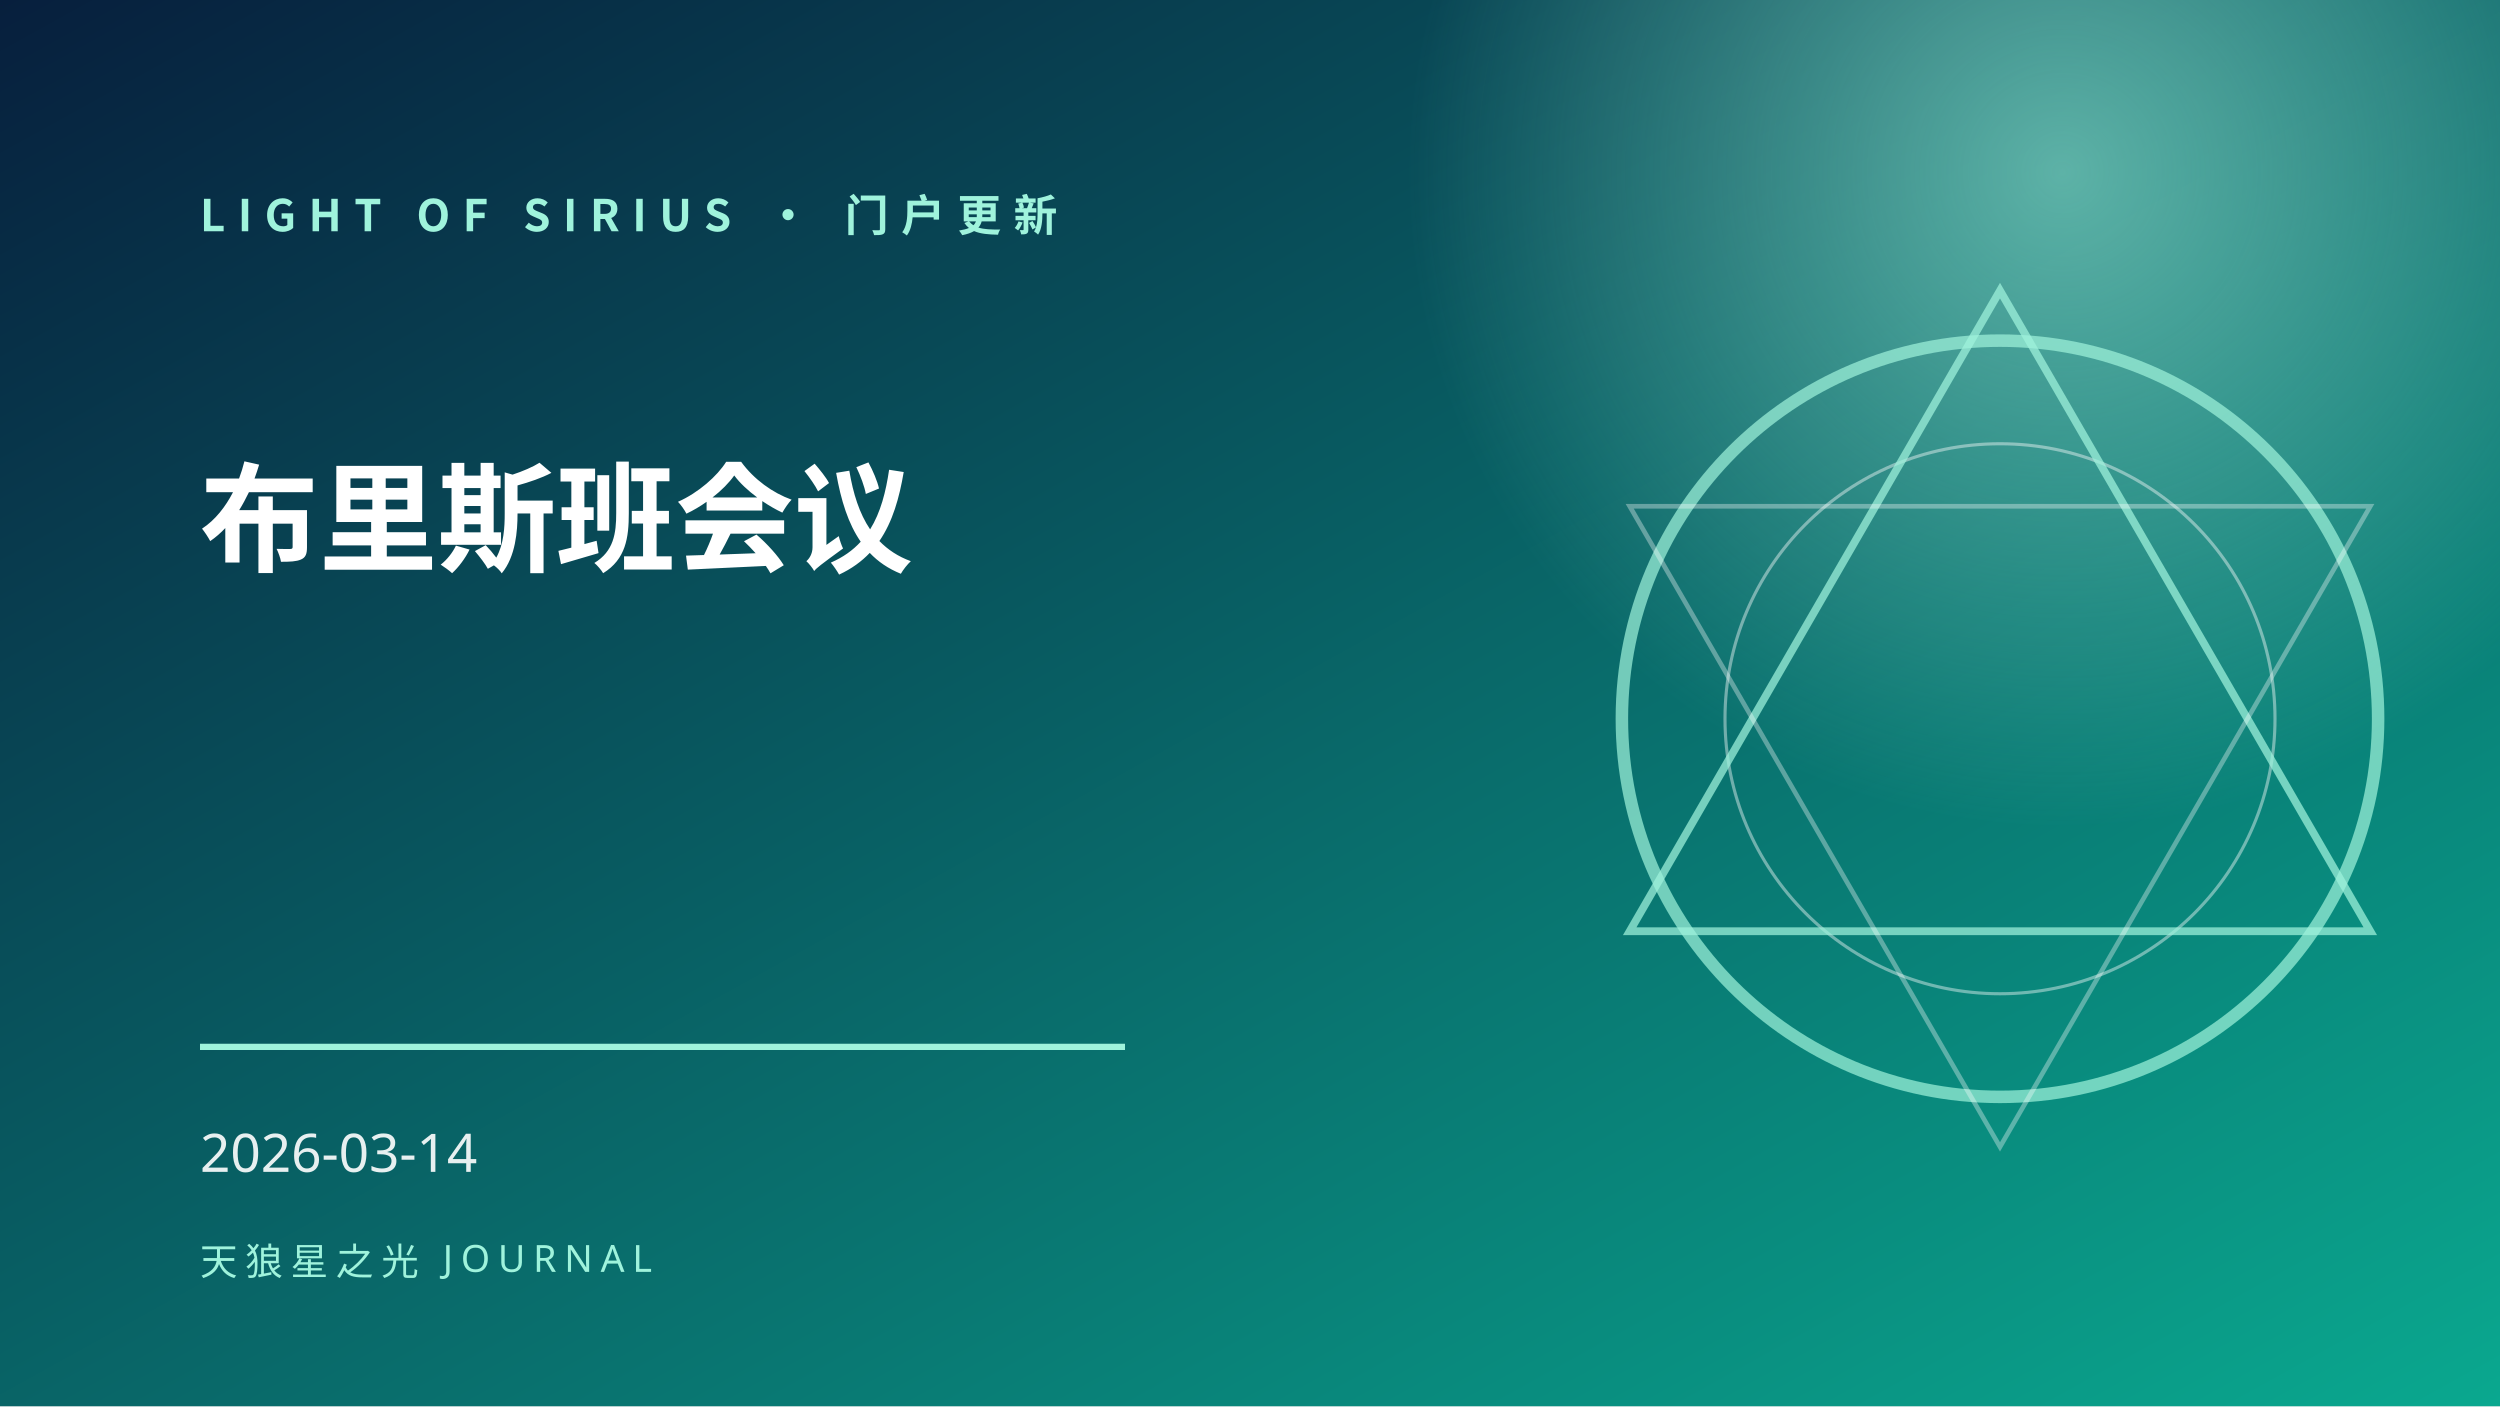
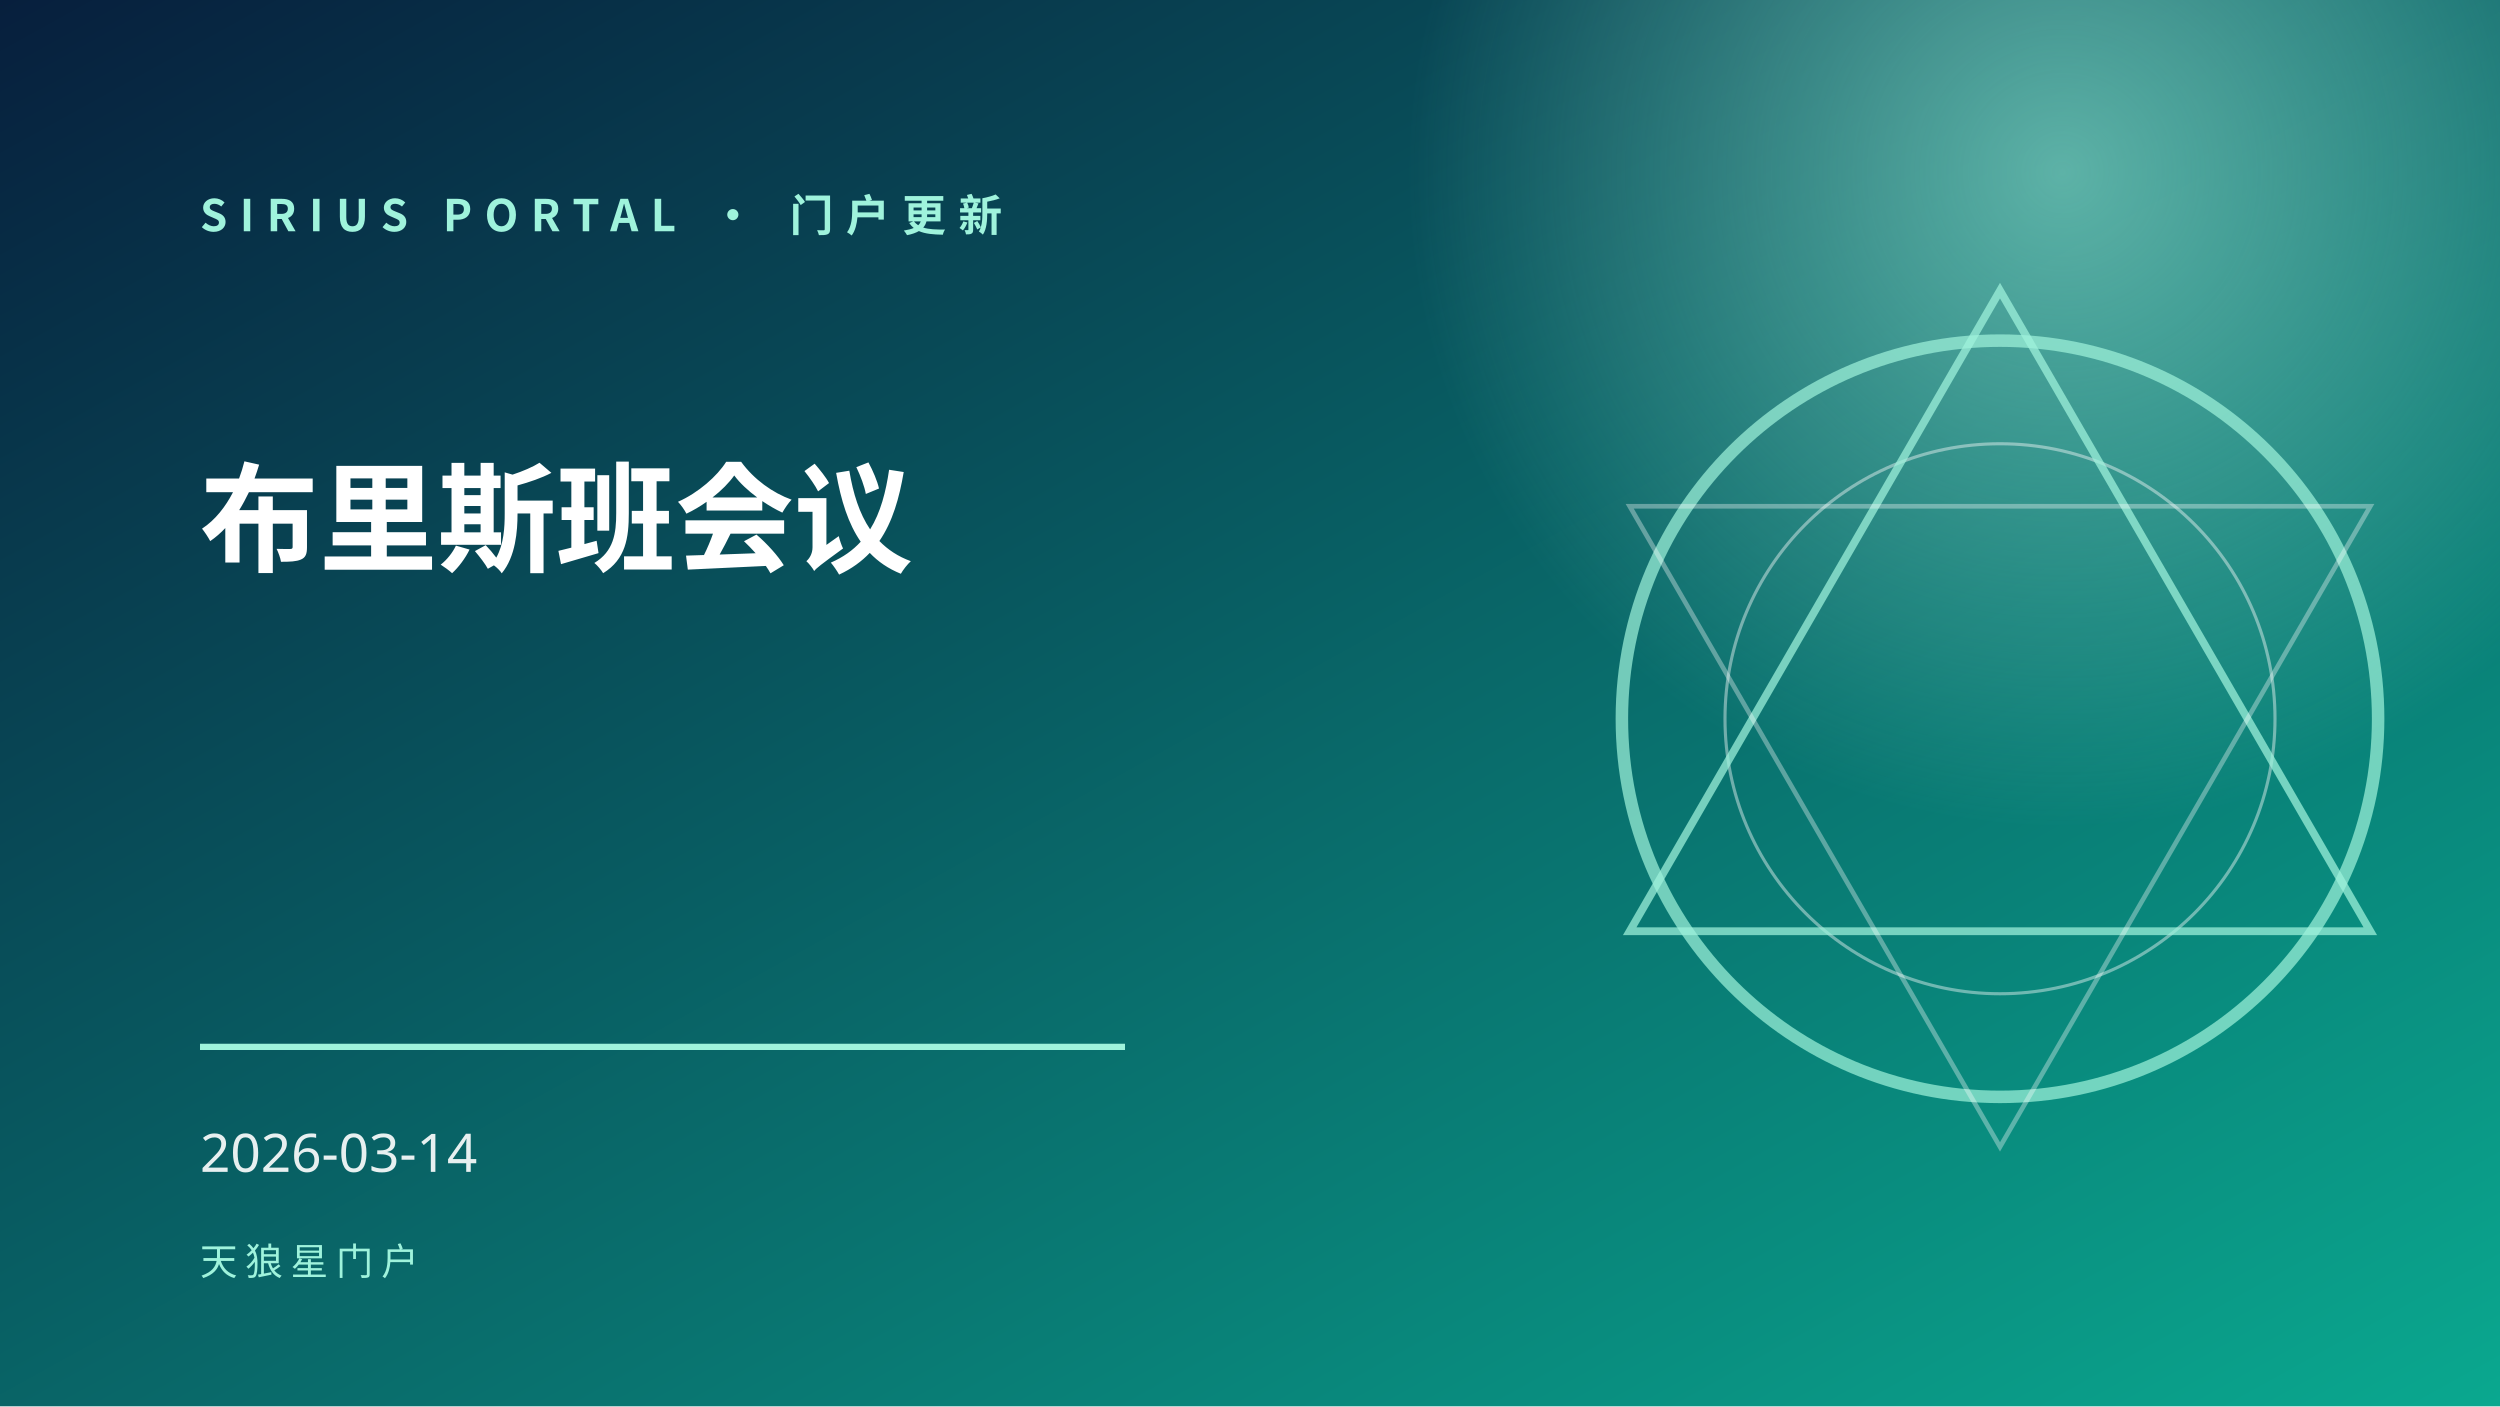
<svg xmlns="http://www.w3.org/2000/svg" width="1600" height="900" viewBox="0 0 1600 900" role="img" aria-label="布里斯班会议">
  <defs>
    <linearGradient id="bg" x1="0" y1="0" x2="1" y2="1">
      <stop stop-color="#071f3d" />
      <stop offset="1" stop-color="#0aa88f" />
    </linearGradient>
    <radialGradient id="glow">
      <stop stop-color="#9ff3dc" stop-opacity=".56" />
      <stop offset="1" stop-color="#9ff3dc" stop-opacity="0" />
    </radialGradient>
  </defs>
  <rect width="1600" height="900" fill="url(#bg)" />
  <circle cx="1320" cy="110" r="420" fill="url(#glow)" />
  <circle cx="1280" cy="460" r="242" fill="none" stroke="#9ff3dc" stroke-width="8" opacity=".7" />
  <circle cx="1280" cy="460" r="176" fill="none" stroke="white" stroke-width="2" opacity=".42" />
  <path d="M1280 186 1517 596 1043 596Z" fill="none" stroke="#9ff3dc" stroke-width="5" opacity=".72" />
  <path d="M1043 324 1517 324 1280 734Z" fill="none" stroke="white" stroke-width="3" opacity=".34" />
-   <text x="128" y="148" fill="#9ff3dc" font-family="Microsoft YaHei, Noto Sans CJK SC, sans-serif" font-size="28" font-weight="700" letter-spacing="8">LIGHT OF SIRIUS · 门户更新</text>
+   <text x="128" y="148" fill="#9ff3dc" font-family="Microsoft YaHei, Noto Sans CJK SC, sans-serif" font-size="28" font-weight="700" letter-spacing="8">SIRIUS PORTAL · 门户更新</text>
  <text x="128" y="360" fill="white" font-family="STKaiti, KaiTi, Microsoft YaHei, serif" font-size="76" font-weight="700">
    <tspan x="128" dy="0">布里斯班会议</tspan>
  </text>
  <line x1="128" y1="670" x2="720" y2="670" stroke="#9ff3dc" stroke-width="4" />
  <text x="128" y="750" fill="white" opacity=".9" font-family="Microsoft YaHei, sans-serif" font-size="34">2026-03-14</text>
-   <text x="128" y="816" fill="#9ff3dc" font-family="Microsoft YaHei, sans-serif" font-size="24" letter-spacing="5">天狼星之光 JOURNAL</text>
+   <text x="128" y="816" fill="#9ff3dc" font-family="Microsoft YaHei, sans-serif" font-size="24" letter-spacing="5">天狼星门户</text>
</svg>
